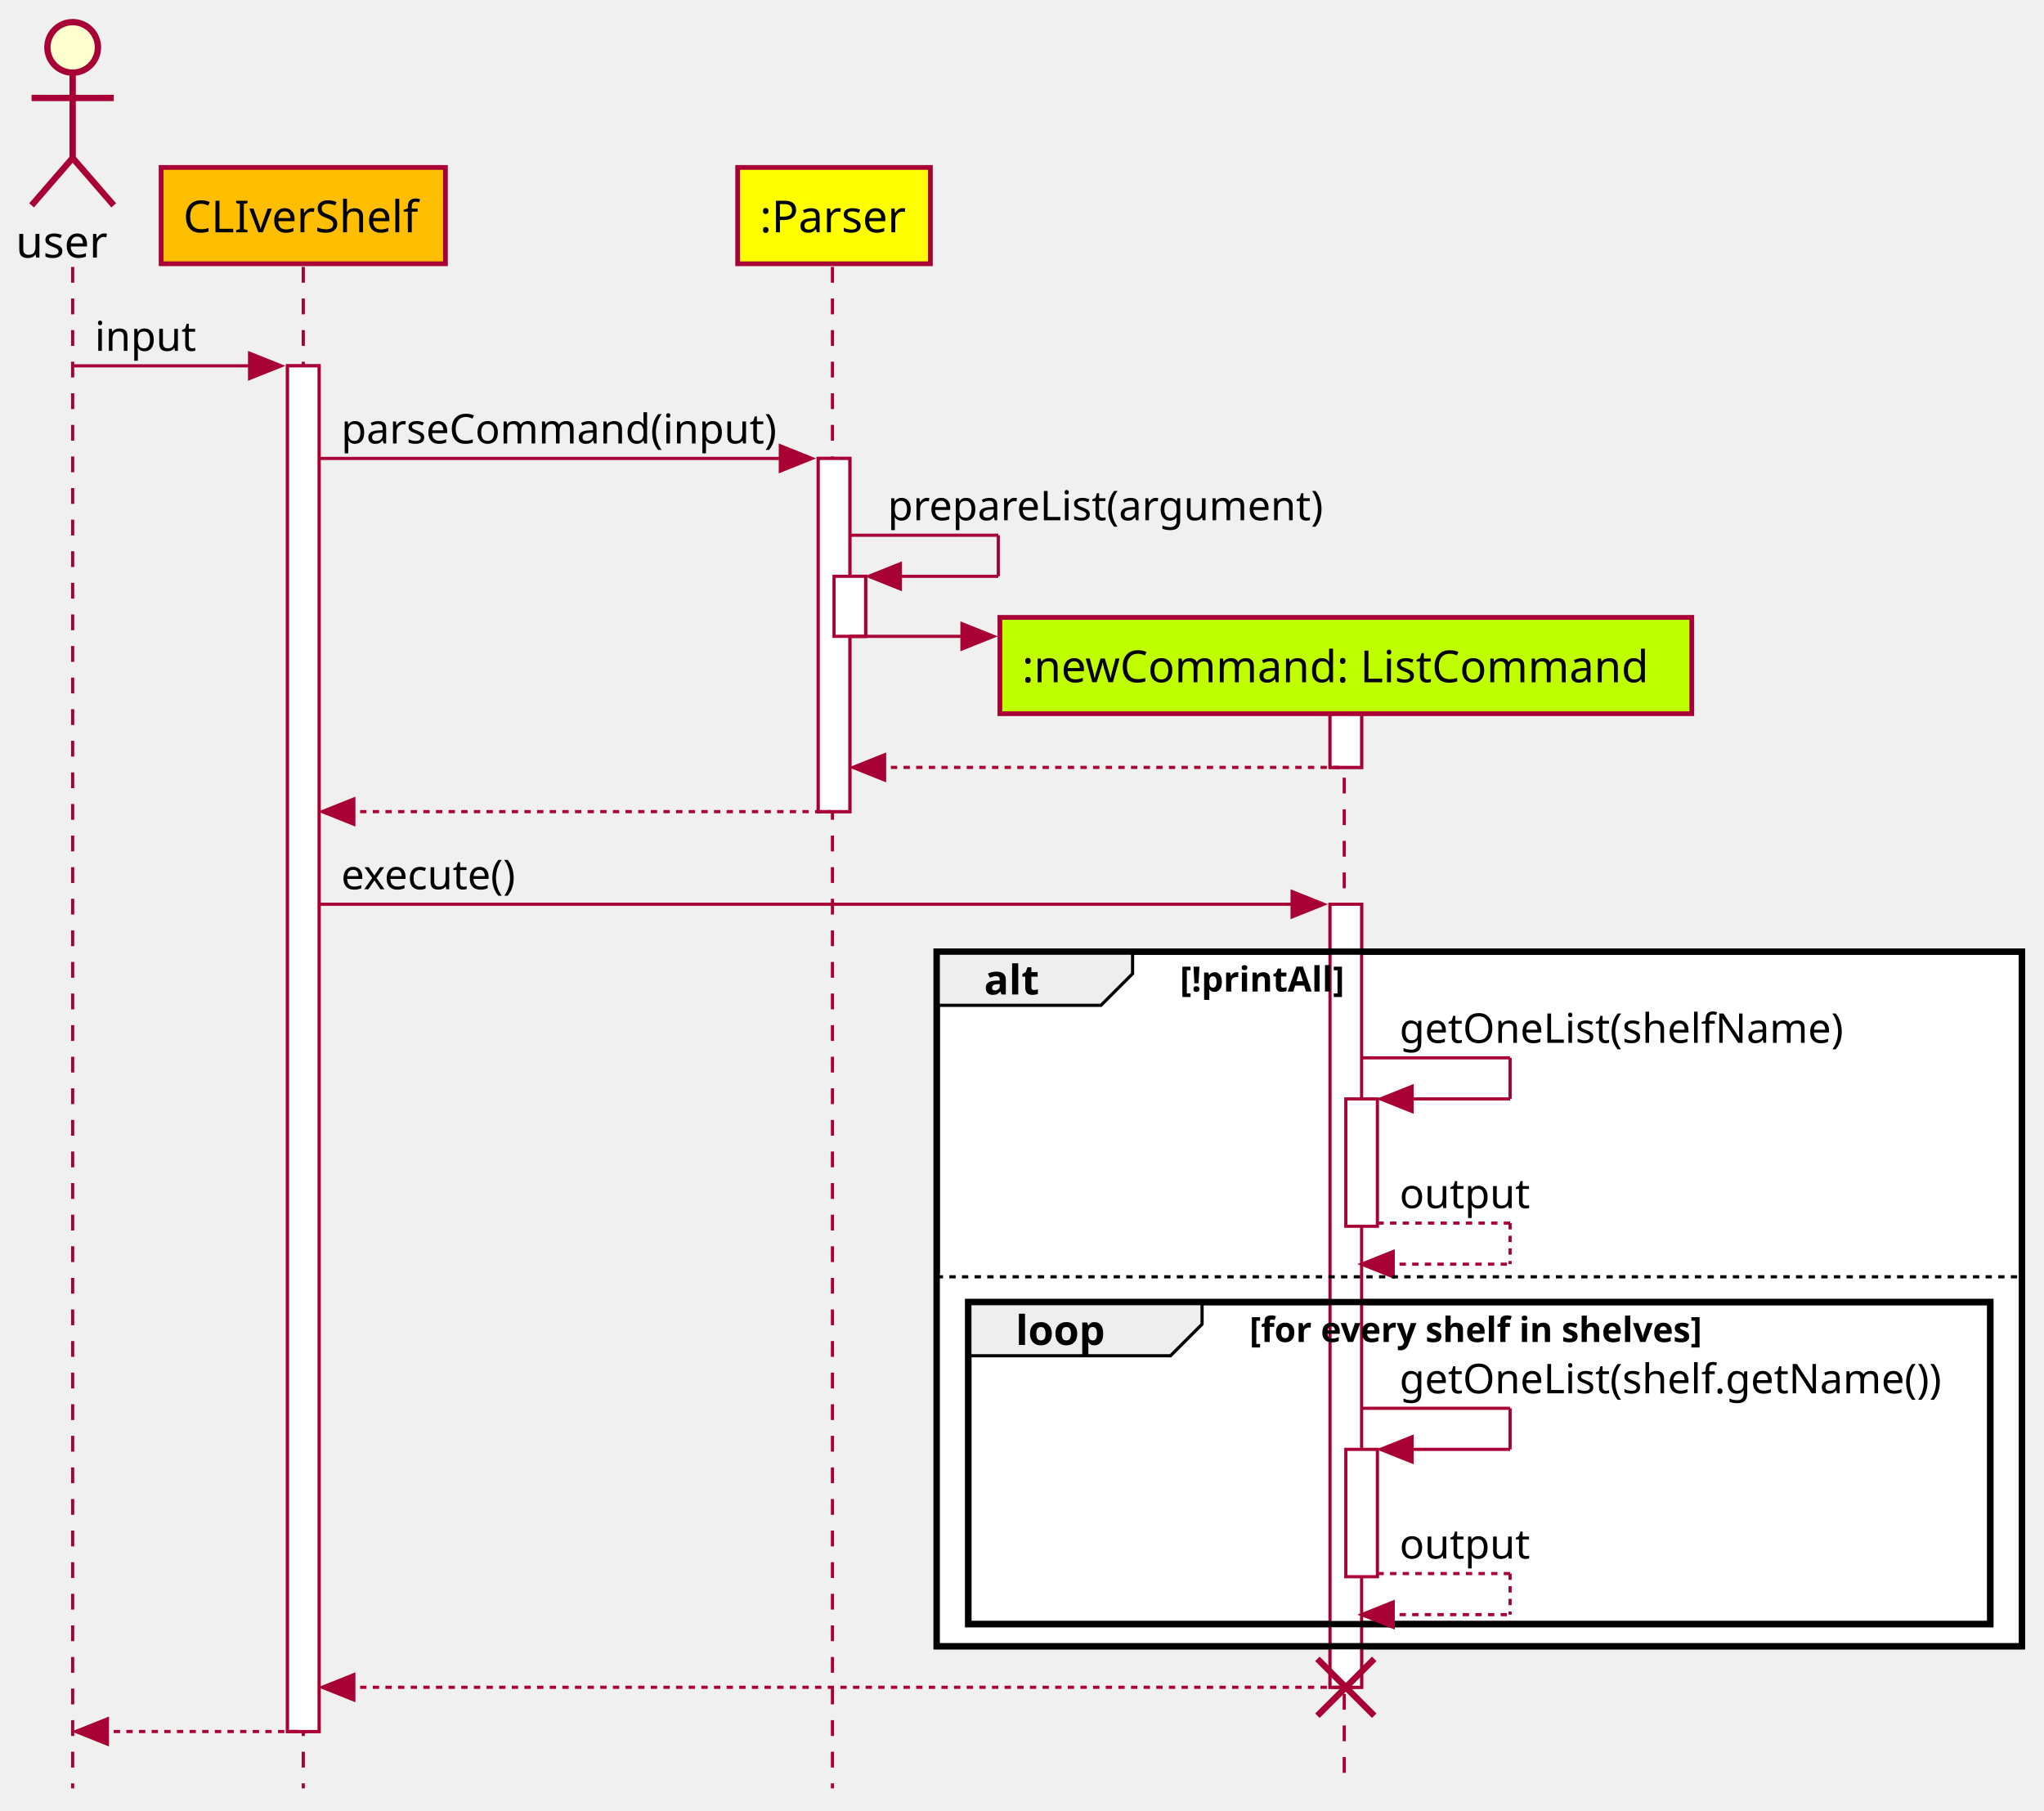
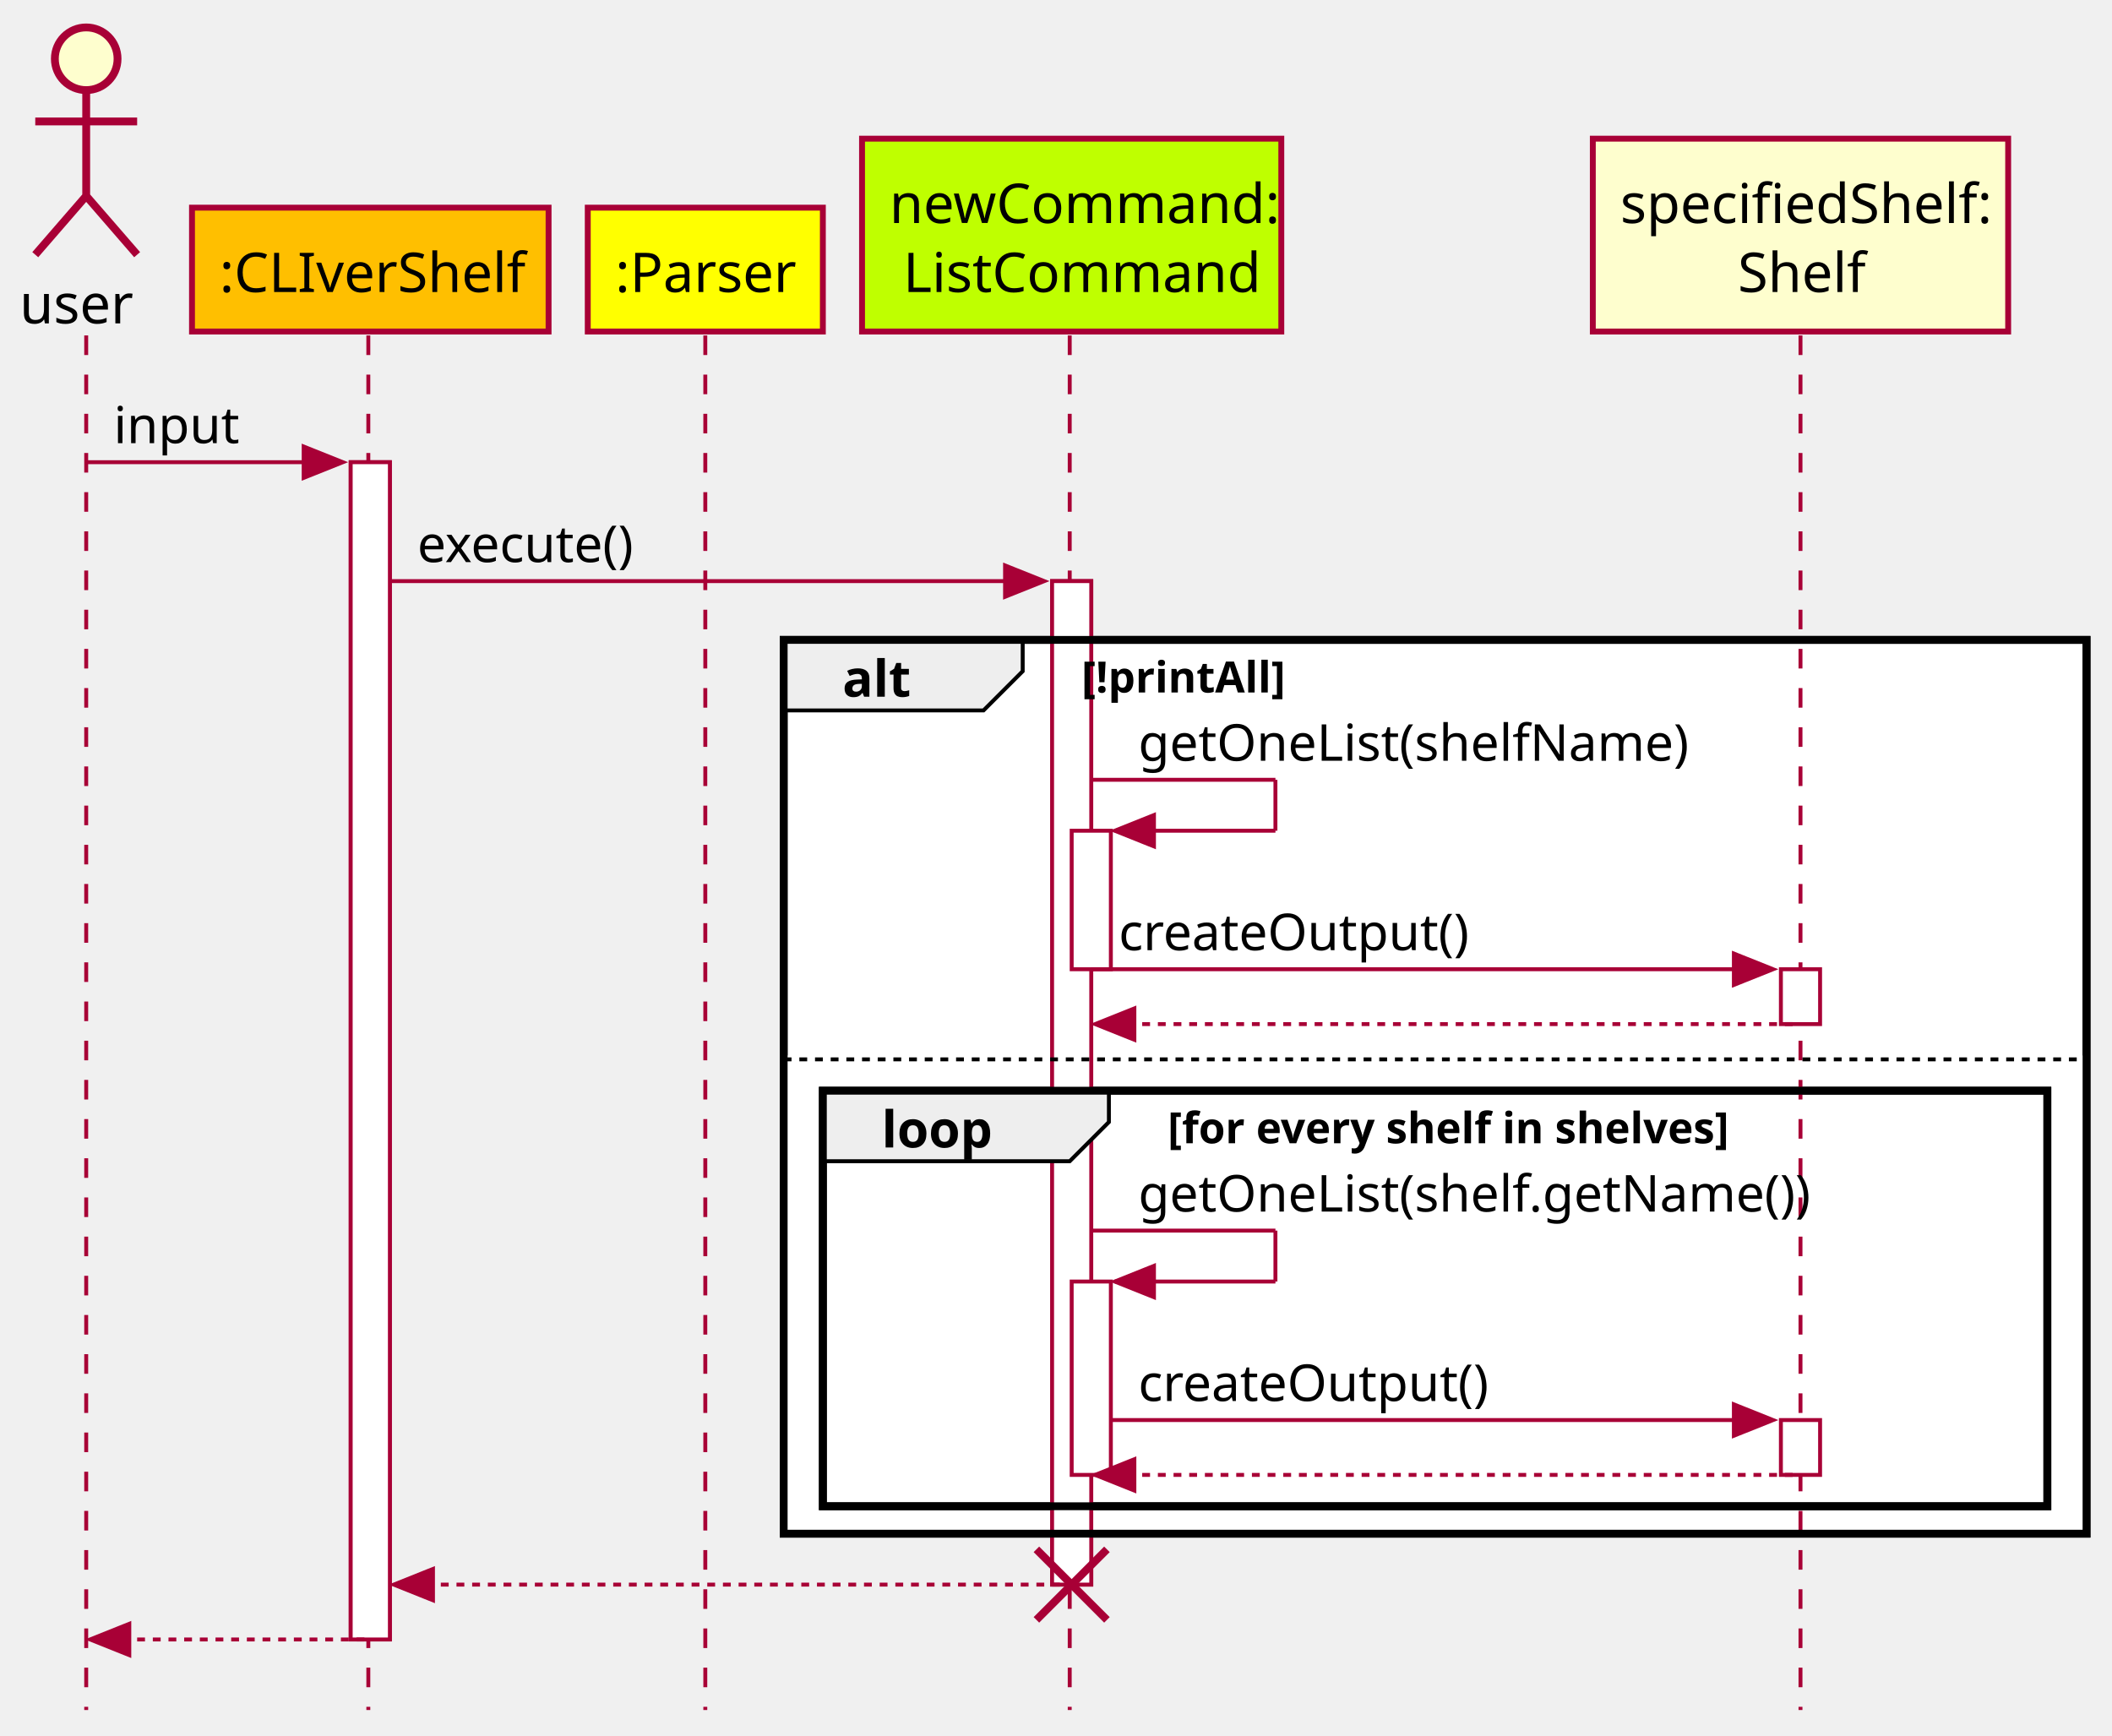
- <svg xmlns="http://www.w3.org/2000/svg" contentScriptType="application/ecmascript" contentStyleType="text/css" height="573px" preserveAspectRatio="none" style="width:647px;height:573px;background:#FFFFFF;" version="1.1" viewBox="0 0 647 573" width="647px" zoomAndPan="magnify">
+ <svg xmlns="http://www.w3.org/2000/svg" contentScriptType="application/ecmascript" contentStyleType="text/css" height="443px" preserveAspectRatio="none" style="width:539px;height:443px;background:#FFFFFF;" version="1.1" viewBox="0 0 539 443" width="539px" zoomAndPan="magnify">
  <defs />
  <g>
-     <rect fill="#FFFFFF" height="432.283" style="stroke:#A80036;stroke-width:1.0;" width="10" x="91" y="115.799" />
-     <rect fill="#FFFFFF" height="111.799" style="stroke:#A80036;stroke-width:1.0;" width="10" x="259" y="145.109" />
-     <rect fill="#FFFFFF" height="19" style="stroke:#A80036;stroke-width:1.0;" width="10" x="264" y="182.42" />
-     <rect fill="#FFFFFF" height="31.488" style="stroke:#A80036;stroke-width:1.0;" width="10" x="421" y="211.42" />
-     <rect fill="#FFFFFF" height="247.863" style="stroke:#A80036;stroke-width:1.0;" width="10" x="421" y="286.219" />
-     <rect fill="#FFFFFF" height="40.31" style="stroke:#A80036;stroke-width:1.0;" width="10" x="426" y="347.84" />
-     <rect fill="#FFFFFF" height="40.31" style="stroke:#A80036;stroke-width:1.0;" width="10" x="426" y="458.772" />
-     <rect fill="#FFFFFF" height="219.863" style="stroke:#000000;stroke-width:2.0;" width="343.5" x="296.5" y="301.219" />
-     <rect fill="#FFFFFF" height="117.932" style="stroke:none;stroke-width:1.0;" width="343.5" x="296.5" y="403.15" />
-     <rect fill="#FFFFFF" height="101.932" style="stroke:#000000;stroke-width:2.0;" width="323.5" x="306.5" y="412.15" />
-     <line style="stroke:#A80036;stroke-width:1.0;stroke-dasharray:5.0,5.0;" x1="23" x2="23" y1="84.488" y2="566.082" />
-     <line style="stroke:#A80036;stroke-width:1.0;stroke-dasharray:5.0,5.0;" x1="96" x2="96" y1="84.488" y2="566.082" />
-     <line style="stroke:#A80036;stroke-width:1.0;stroke-dasharray:5.0,5.0;" x1="263.5" x2="263.5" y1="84.488" y2="566.082" />
-     <line style="stroke:#A80036;stroke-width:1.0;stroke-dasharray:5.0,5.0;" x1="425.5" x2="425.5" y1="226.164" y2="566.082" />
-     <text fill="#000000" font-family="sans-serif" font-size="14" lengthAdjust="spacing" textLength="30" x="5" y="81.535">user</text>
-     <ellipse cx="23" cy="15" fill="#FEFECE" rx="8" ry="8" style="stroke:#A80036;stroke-width:2.0;" />
-     <path d="M23,23 L23,50 M10,31 L36,31 M23,50 L10,65 M23,50 L36,65 " fill="none" style="stroke:#A80036;stroke-width:2.0;" />
-     <rect fill="#FFBF00" height="30.488" style="stroke:#A80036;stroke-width:1.5;" width="90" x="51" y="53" />
-     <text fill="#000000" font-family="sans-serif" font-size="14" lengthAdjust="spacing" textLength="76" x="58" y="73.535">CLIverShelf</text>
-     <rect fill="#FFFF00" height="30.488" style="stroke:#A80036;stroke-width:1.5;" width="61" x="233.5" y="53" />
-     <text fill="#000000" font-family="sans-serif" font-size="14" lengthAdjust="spacing" textLength="47" x="240.5" y="73.535">:Parser</text>
-     <rect fill="#FFFFFF" height="432.283" style="stroke:#A80036;stroke-width:1.0;" width="10" x="91" y="115.799" />
-     <rect fill="#FFFFFF" height="111.799" style="stroke:#A80036;stroke-width:1.0;" width="10" x="259" y="145.109" />
-     <rect fill="#FFFFFF" height="19" style="stroke:#A80036;stroke-width:1.0;" width="10" x="264" y="182.42" />
-     <rect fill="#FFFFFF" height="31.488" style="stroke:#A80036;stroke-width:1.0;" width="10" x="421" y="211.42" />
-     <rect fill="#FFFFFF" height="247.863" style="stroke:#A80036;stroke-width:1.0;" width="10" x="421" y="286.219" />
-     <rect fill="#FFFFFF" height="40.31" style="stroke:#A80036;stroke-width:1.0;" width="10" x="426" y="347.84" />
-     <rect fill="#FFFFFF" height="40.31" style="stroke:#A80036;stroke-width:1.0;" width="10" x="426" y="458.772" />
-     <polygon fill="#A80036" points="79,111.799,89,115.799,79,119.799" style="stroke:#A80036;stroke-width:1.0;" />
-     <line style="stroke:#A80036;stroke-width:1.0;" x1="23" x2="85" y1="115.799" y2="115.799" />
-     <text fill="#000000" font-family="sans-serif" font-size="13" lengthAdjust="spacing" textLength="33" x="30" y="111.057">input</text>
-     <polygon fill="#A80036" points="247,141.109,257,145.109,247,149.109" style="stroke:#A80036;stroke-width:1.0;" />
-     <line style="stroke:#A80036;stroke-width:1.0;" x1="101" x2="253" y1="145.109" y2="145.109" />
-     <text fill="#000000" font-family="sans-serif" font-size="13" lengthAdjust="spacing" textLength="139" x="108" y="140.367">parseCommand(input)</text>
-     <line style="stroke:#A80036;stroke-width:1.0;" x1="269" x2="316" y1="169.42" y2="169.42" />
-     <line style="stroke:#A80036;stroke-width:1.0;" x1="316" x2="316" y1="169.42" y2="182.42" />
-     <line style="stroke:#A80036;stroke-width:1.0;" x1="275" x2="316" y1="182.42" y2="182.42" />
-     <polygon fill="#A80036" points="285,178.42,275,182.42,285,186.42" style="stroke:#A80036;stroke-width:1.0;" />
-     <text fill="#000000" font-family="sans-serif" font-size="13" lengthAdjust="spacing" textLength="138" x="281" y="164.678">prepareList(argument)</text>
-     <polygon fill="#A80036" points="304.5,197.42,314.5,201.42,304.5,205.42" style="stroke:#A80036;stroke-width:1.0;" />
-     <line style="stroke:#A80036;stroke-width:1.0;" x1="269" x2="310.5" y1="201.42" y2="201.42" />
-     <rect fill="#BFFF00" height="30.488" style="stroke:#A80036;stroke-width:1.5;" width="219" x="316.5" y="195.42" />
-     <text fill="#000000" font-family="sans-serif" font-size="14" lengthAdjust="spacing" textLength="205" x="323.5" y="215.955">:newCommand: ListCommand</text>
-     <polygon fill="#A80036" points="280,238.908,270,242.908,280,246.908" style="stroke:#A80036;stroke-width:1.0;" />
-     <line style="stroke:#A80036;stroke-width:1.0;stroke-dasharray:2.0,2.0;" x1="274" x2="425" y1="242.908" y2="242.908" />
-     <polygon fill="#A80036" points="112,252.908,102,256.908,112,260.908" style="stroke:#A80036;stroke-width:1.0;" />
-     <line style="stroke:#A80036;stroke-width:1.0;stroke-dasharray:2.0,2.0;" x1="106" x2="263" y1="256.908" y2="256.908" />
-     <polygon fill="#A80036" points="409,282.219,419,286.219,409,290.219" style="stroke:#A80036;stroke-width:1.0;" />
-     <line style="stroke:#A80036;stroke-width:1.0;" x1="101" x2="415" y1="286.219" y2="286.219" />
-     <text fill="#000000" font-family="sans-serif" font-size="13" lengthAdjust="spacing" textLength="57" x="108" y="281.477">execute()</text>
-     <path d="M296.5,301.219 L358.5,301.219 L358.5,308.219 L348.5,318.219 L296.5,318.219 L296.5,301.219 " fill="#EEEEEE" style="stroke:#000000;stroke-width:1.0;" />
-     <rect fill="none" height="219.863" style="stroke:#000000;stroke-width:2.0;" width="343.5" x="296.5" y="301.219" />
-     <text fill="#000000" font-family="sans-serif" font-size="13" font-weight="bold" lengthAdjust="spacing" textLength="17" x="311.5" y="314.787">alt</text>
-     <text fill="#000000" font-family="sans-serif" font-size="11" font-weight="bold" lengthAdjust="spacing" textLength="54" x="373.5" y="313.853">[!printAll]</text>
-     <line style="stroke:#A80036;stroke-width:1.0;" x1="431" x2="478" y1="334.84" y2="334.84" />
-     <line style="stroke:#A80036;stroke-width:1.0;" x1="478" x2="478" y1="334.84" y2="347.84" />
-     <line style="stroke:#A80036;stroke-width:1.0;" x1="437" x2="478" y1="347.84" y2="347.84" />
-     <polygon fill="#A80036" points="447,343.84,437,347.84,447,351.84" style="stroke:#A80036;stroke-width:1.0;" />
-     <text fill="#000000" font-family="sans-serif" font-size="13" lengthAdjust="spacing" textLength="143" x="443" y="330.098">getOneList(shelfName)</text>
-     <line style="stroke:#A80036;stroke-width:1.0;stroke-dasharray:2.0,2.0;" x1="436" x2="478" y1="387.15" y2="387.15" />
-     <line style="stroke:#A80036;stroke-width:1.0;stroke-dasharray:2.0,2.0;" x1="478" x2="478" y1="387.15" y2="400.15" />
-     <line style="stroke:#A80036;stroke-width:1.0;stroke-dasharray:2.0,2.0;" x1="431" x2="478" y1="400.15" y2="400.15" />
-     <polygon fill="#A80036" points="441,396.15,431,400.15,441,404.15" style="stroke:#A80036;stroke-width:1.0;" />
-     <text fill="#000000" font-family="sans-serif" font-size="13" lengthAdjust="spacing" textLength="42" x="443" y="382.408">output</text>
-     <line style="stroke:#000000;stroke-width:1.0;stroke-dasharray:2.0,2.0;" x1="296.5" x2="640" y1="404.15" y2="404.15" />
-     <path d="M306.5,412.15 L380.5,412.15 L380.5,419.15 L370.5,429.15 L306.5,429.15 L306.5,412.15 " fill="#EEEEEE" style="stroke:#000000;stroke-width:1.0;" />
-     <rect fill="none" height="101.932" style="stroke:#000000;stroke-width:2.0;" width="323.5" x="306.5" y="412.15" />
-     <text fill="#000000" font-family="sans-serif" font-size="13" font-weight="bold" lengthAdjust="spacing" textLength="29" x="321.5" y="425.719">loop</text>
-     <text fill="#000000" font-family="sans-serif" font-size="11" font-weight="bold" lengthAdjust="spacing" textLength="152" x="395.5" y="424.785">[for every shelf in shelves]</text>
-     <line style="stroke:#A80036;stroke-width:1.0;" x1="431" x2="478" y1="445.772" y2="445.772" />
-     <line style="stroke:#A80036;stroke-width:1.0;" x1="478" x2="478" y1="445.772" y2="458.772" />
-     <line style="stroke:#A80036;stroke-width:1.0;" x1="437" x2="478" y1="458.772" y2="458.772" />
-     <polygon fill="#A80036" points="447,454.772,437,458.772,447,462.772" style="stroke:#A80036;stroke-width:1.0;" />
-     <text fill="#000000" font-family="sans-serif" font-size="13" lengthAdjust="spacing" textLength="175" x="443" y="441.029">getOneList(shelf.getName())</text>
-     <line style="stroke:#A80036;stroke-width:1.0;stroke-dasharray:2.0,2.0;" x1="436" x2="478" y1="498.082" y2="498.082" />
-     <line style="stroke:#A80036;stroke-width:1.0;stroke-dasharray:2.0,2.0;" x1="478" x2="478" y1="498.082" y2="511.082" />
-     <line style="stroke:#A80036;stroke-width:1.0;stroke-dasharray:2.0,2.0;" x1="431" x2="478" y1="511.082" y2="511.082" />
-     <polygon fill="#A80036" points="441,507.082,431,511.082,441,515.082" style="stroke:#A80036;stroke-width:1.0;" />
-     <text fill="#000000" font-family="sans-serif" font-size="13" lengthAdjust="spacing" textLength="42" x="443" y="493.34">output</text>
-     <polygon fill="#A80036" points="112,530.082,102,534.082,112,538.082" style="stroke:#A80036;stroke-width:1.0;" />
-     <line style="stroke:#A80036;stroke-width:1.0;stroke-dasharray:2.0,2.0;" x1="106" x2="425" y1="534.082" y2="534.082" />
-     <line style="stroke:#A80036;stroke-width:2.0;" x1="417" x2="435" y1="525.082" y2="543.082" />
-     <line style="stroke:#A80036;stroke-width:2.0;" x1="417" x2="435" y1="543.082" y2="525.082" />
-     <polygon fill="#A80036" points="34,544.082,24,548.082,34,552.082" style="stroke:#A80036;stroke-width:1.0;" />
-     <line style="stroke:#A80036;stroke-width:1.0;stroke-dasharray:2.0,2.0;" x1="28" x2="95" y1="548.082" y2="548.082" />
+     <rect fill="#FFFFFF" height="300.461" style="stroke:#A80036;stroke-width:1.0;" width="10" x="89.5" y="117.961" />
+     <rect fill="#FFFFFF" height="256.109" style="stroke:#A80036;stroke-width:1.0;" width="10" x="268.5" y="148.312" />
+     <rect fill="#FFFFFF" height="35.352" style="stroke:#A80036;stroke-width:1.0;" width="10" x="273.5" y="212.016" />
+     <rect fill="#FFFFFF" height="49.352" style="stroke:#A80036;stroke-width:1.0;" width="10" x="273.5" y="327.07" />
+     <rect fill="#FFFFFF" height="14" style="stroke:#A80036;stroke-width:1.0;" width="10" x="454.5" y="247.367" />
+     <rect fill="#FFFFFF" height="14" style="stroke:#A80036;stroke-width:1.0;" width="10" x="454.5" y="362.422" />
+     <rect fill="#FFFFFF" height="228.109" style="stroke:#000000;stroke-width:2.0;" width="332.5" x="200" y="163.312" />
+     <rect fill="#FFFFFF" height="122.055" style="stroke:none;stroke-width:1.0;" width="332.5" x="200" y="269.367" />
+     <rect fill="#FFFFFF" height="106.055" style="stroke:#000000;stroke-width:2.0;" width="312.5" x="210" y="278.367" />
+     <line style="stroke:#A80036;stroke-width:1.0;stroke-dasharray:5.0,5.0;" x1="22" x2="22" y1="85.609" y2="436.422" />
+     <line style="stroke:#A80036;stroke-width:1.0;stroke-dasharray:5.0,5.0;" x1="94" x2="94" y1="85.609" y2="436.422" />
+     <line style="stroke:#A80036;stroke-width:1.0;stroke-dasharray:5.0,5.0;" x1="180" x2="180" y1="85.609" y2="436.422" />
+     <line style="stroke:#A80036;stroke-width:1.0;stroke-dasharray:5.0,5.0;" x1="273" x2="273" y1="85.609" y2="436.422" />
+     <line style="stroke:#A80036;stroke-width:1.0;stroke-dasharray:5.0,5.0;" x1="459.5" x2="459.5" y1="85.609" y2="436.422" />
+     <text fill="#000000" font-family="sans-serif" font-size="14" lengthAdjust="spacing" textLength="28" x="5" y="82.533">user</text>
+     <ellipse cx="22" cy="15" fill="#FEFECE" rx="8" ry="8" style="stroke:#A80036;stroke-width:2.0;" />
+     <path d="M22,23 L22,50 M9,31 L35,31 M22,50 L9,65 M22,50 L35,65 " fill="none" style="stroke:#A80036;stroke-width:2.0;" />
+     <rect fill="#FFBF00" height="31.609" style="stroke:#A80036;stroke-width:1.5;" width="91" x="49" y="53" />
+     <text fill="#000000" font-family="sans-serif" font-size="14" lengthAdjust="spacing" textLength="77" x="56" y="74.533">:CLIverShelf</text>
+     <rect fill="#FFFF00" height="31.609" style="stroke:#A80036;stroke-width:1.5;" width="60" x="150" y="53" />
+     <text fill="#000000" font-family="sans-serif" font-size="14" lengthAdjust="spacing" textLength="46" x="157" y="74.533">:Parser</text>
+     <rect fill="#BFFF00" height="49.219" style="stroke:#A80036;stroke-width:1.5;" width="107" x="220" y="35.391" />
+     <text fill="#000000" font-family="sans-serif" font-size="14" lengthAdjust="spacing" textLength="93" x="227" y="56.924">newCommand:</text>
+     <text fill="#000000" font-family="sans-serif" font-size="14" lengthAdjust="spacing" textLength="86" x="230.5" y="74.533">ListCommand</text>
+     <rect fill="#FEFECE" height="49.219" style="stroke:#A80036;stroke-width:1.5;" width="106" x="406.5" y="35.391" />
+     <text fill="#000000" font-family="sans-serif" font-size="14" lengthAdjust="spacing" textLength="92" x="413.5" y="56.924">specifiedShelf:</text>
+     <text fill="#000000" font-family="sans-serif" font-size="14" lengthAdjust="spacing" textLength="32" x="443.5" y="74.533">Shelf</text>
+     <rect fill="#FFFFFF" height="300.461" style="stroke:#A80036;stroke-width:1.0;" width="10" x="89.5" y="117.961" />
+     <rect fill="#FFFFFF" height="256.109" style="stroke:#A80036;stroke-width:1.0;" width="10" x="268.5" y="148.312" />
+     <rect fill="#FFFFFF" height="35.352" style="stroke:#A80036;stroke-width:1.0;" width="10" x="273.5" y="212.016" />
+     <rect fill="#FFFFFF" height="49.352" style="stroke:#A80036;stroke-width:1.0;" width="10" x="273.5" y="327.07" />
+     <rect fill="#FFFFFF" height="14" style="stroke:#A80036;stroke-width:1.0;" width="10" x="454.5" y="247.367" />
+     <rect fill="#FFFFFF" height="14" style="stroke:#A80036;stroke-width:1.0;" width="10" x="454.5" y="362.422" />
+     <polygon fill="#A80036" points="77.5,113.961,87.5,117.961,77.5,121.961" style="stroke:#A80036;stroke-width:1.0;" />
+     <line style="stroke:#A80036;stroke-width:1.0;" x1="22" x2="83.5" y1="117.961" y2="117.961" />
+     <text fill="#000000" font-family="sans-serif" font-size="13" lengthAdjust="spacing" textLength="28" x="29" y="113.105">input</text>
+     <polygon fill="#A80036" points="256.5,144.312,266.5,148.312,256.5,152.312" style="stroke:#A80036;stroke-width:1.0;" />
+     <line style="stroke:#A80036;stroke-width:1.0;" x1="99.5" x2="262.5" y1="148.312" y2="148.312" />
+     <text fill="#000000" font-family="sans-serif" font-size="13" lengthAdjust="spacing" textLength="54" x="106.5" y="143.456">execute()</text>
+     <path d="M200,163.312 L261,163.312 L261,171.312 L251,181.312 L200,181.312 L200,163.312 " fill="#EEEEEE" style="stroke:#000000;stroke-width:1.0;" />
+     <rect fill="none" height="228.109" style="stroke:#000000;stroke-width:2.0;" width="332.5" x="200" y="163.312" />
+     <text fill="#000000" font-family="sans-serif" font-size="13" font-weight="bold" lengthAdjust="spacing" textLength="16" x="215" y="177.808">alt</text>
+     <text fill="#000000" font-family="sans-serif" font-size="11" font-weight="bold" lengthAdjust="spacing" textLength="51" x="276" y="176.731">[!printAll]</text>
+     <line style="stroke:#A80036;stroke-width:1.0;" x1="278.5" x2="325.5" y1="199.016" y2="199.016" />
+     <line style="stroke:#A80036;stroke-width:1.0;" x1="325.5" x2="325.5" y1="199.016" y2="212.016" />
+     <line style="stroke:#A80036;stroke-width:1.0;" x1="284.5" x2="325.5" y1="212.016" y2="212.016" />
+     <polygon fill="#A80036" points="294.5,208.016,284.5,212.016,294.5,216.016" style="stroke:#A80036;stroke-width:1.0;" />
+     <text fill="#000000" font-family="sans-serif" font-size="13" lengthAdjust="spacing" textLength="132" x="290.5" y="194.159">getOneList(shelfName)</text>
+     <polygon fill="#A80036" points="442.5,243.367,452.5,247.367,442.5,251.367" style="stroke:#A80036;stroke-width:1.0;" />
+     <line style="stroke:#A80036;stroke-width:1.0;" x1="278.5" x2="448.5" y1="247.367" y2="247.367" />
+     <text fill="#000000" font-family="sans-serif" font-size="13" lengthAdjust="spacing" textLength="83" x="285.5" y="242.511">createOutput()</text>
+     <polygon fill="#A80036" points="289.5,257.367,279.5,261.367,289.5,265.367" style="stroke:#A80036;stroke-width:1.0;" />
+     <line style="stroke:#A80036;stroke-width:1.0;stroke-dasharray:2.0,2.0;" x1="283.5" x2="458.5" y1="261.367" y2="261.367" />
+     <line style="stroke:#000000;stroke-width:1.0;stroke-dasharray:2.0,2.0;" x1="200" x2="532.5" y1="270.367" y2="270.367" />
+     <path d="M210,278.367 L283,278.367 L283,286.367 L273,296.367 L210,296.367 L210,278.367 " fill="#EEEEEE" style="stroke:#000000;stroke-width:1.0;" />
+     <rect fill="none" height="106.055" style="stroke:#000000;stroke-width:2.0;" width="312.5" x="210" y="278.367" />
+     <text fill="#000000" font-family="sans-serif" font-size="13" font-weight="bold" lengthAdjust="spacing" textLength="28" x="225" y="292.862">loop</text>
+     <text fill="#000000" font-family="sans-serif" font-size="11" font-weight="bold" lengthAdjust="spacing" textLength="149" x="298" y="291.786">[for every shelf in shelves]</text>
+     <line style="stroke:#A80036;stroke-width:1.0;" x1="278.5" x2="325.5" y1="314.07" y2="314.07" />
+     <line style="stroke:#A80036;stroke-width:1.0;" x1="325.5" x2="325.5" y1="314.07" y2="327.07" />
+     <line style="stroke:#A80036;stroke-width:1.0;" x1="284.5" x2="325.5" y1="327.07" y2="327.07" />
+     <polygon fill="#A80036" points="294.5,323.07,284.5,327.07,294.5,331.07" style="stroke:#A80036;stroke-width:1.0;" />
+     <text fill="#000000" font-family="sans-serif" font-size="13" lengthAdjust="spacing" textLength="162" x="290.5" y="309.214">getOneList(shelf.getName())</text>
+     <polygon fill="#A80036" points="442.5,358.422,452.5,362.422,442.5,366.422" style="stroke:#A80036;stroke-width:1.0;" />
+     <line style="stroke:#A80036;stroke-width:1.0;" x1="283.5" x2="448.5" y1="362.422" y2="362.422" />
+     <text fill="#000000" font-family="sans-serif" font-size="13" lengthAdjust="spacing" textLength="83" x="290.5" y="357.565">createOutput()</text>
+     <polygon fill="#A80036" points="289.5,372.422,279.5,376.422,289.5,380.422" style="stroke:#A80036;stroke-width:1.0;" />
+     <line style="stroke:#A80036;stroke-width:1.0;stroke-dasharray:2.0,2.0;" x1="283.5" x2="458.5" y1="376.422" y2="376.422" />
+     <polygon fill="#A80036" points="110.5,400.422,100.5,404.422,110.5,408.422" style="stroke:#A80036;stroke-width:1.0;" />
+     <line style="stroke:#A80036;stroke-width:1.0;stroke-dasharray:2.0,2.0;" x1="104.5" x2="272.5" y1="404.422" y2="404.422" />
+     <line style="stroke:#A80036;stroke-width:2.0;" x1="264.5" x2="282.5" y1="395.422" y2="413.422" />
+     <line style="stroke:#A80036;stroke-width:2.0;" x1="264.5" x2="282.5" y1="413.422" y2="395.422" />
+     <polygon fill="#A80036" points="33,414.422,23,418.422,33,422.422" style="stroke:#A80036;stroke-width:1.0;" />
+     <line style="stroke:#A80036;stroke-width:1.0;stroke-dasharray:2.0,2.0;" x1="27" x2="93.5" y1="418.422" y2="418.422" />
  </g>
</svg>
